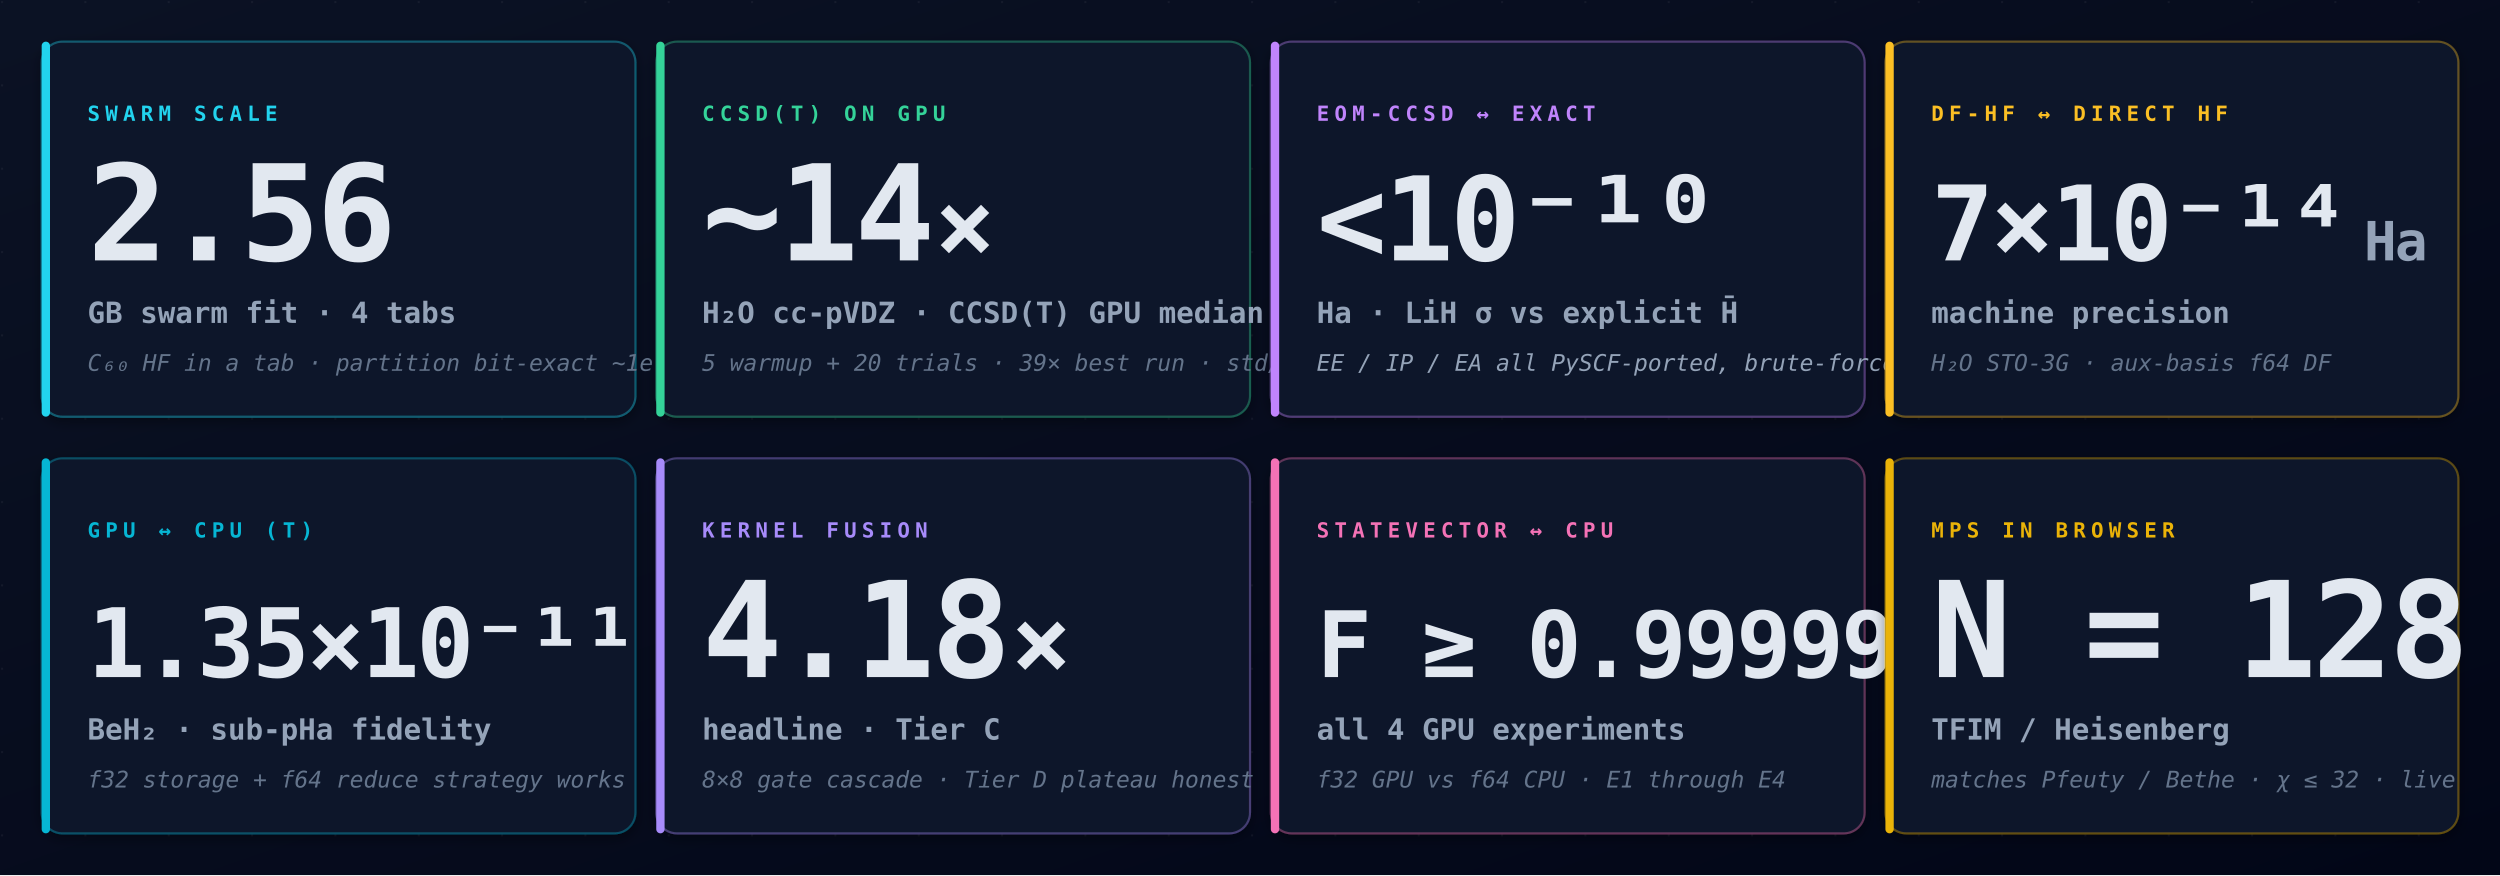
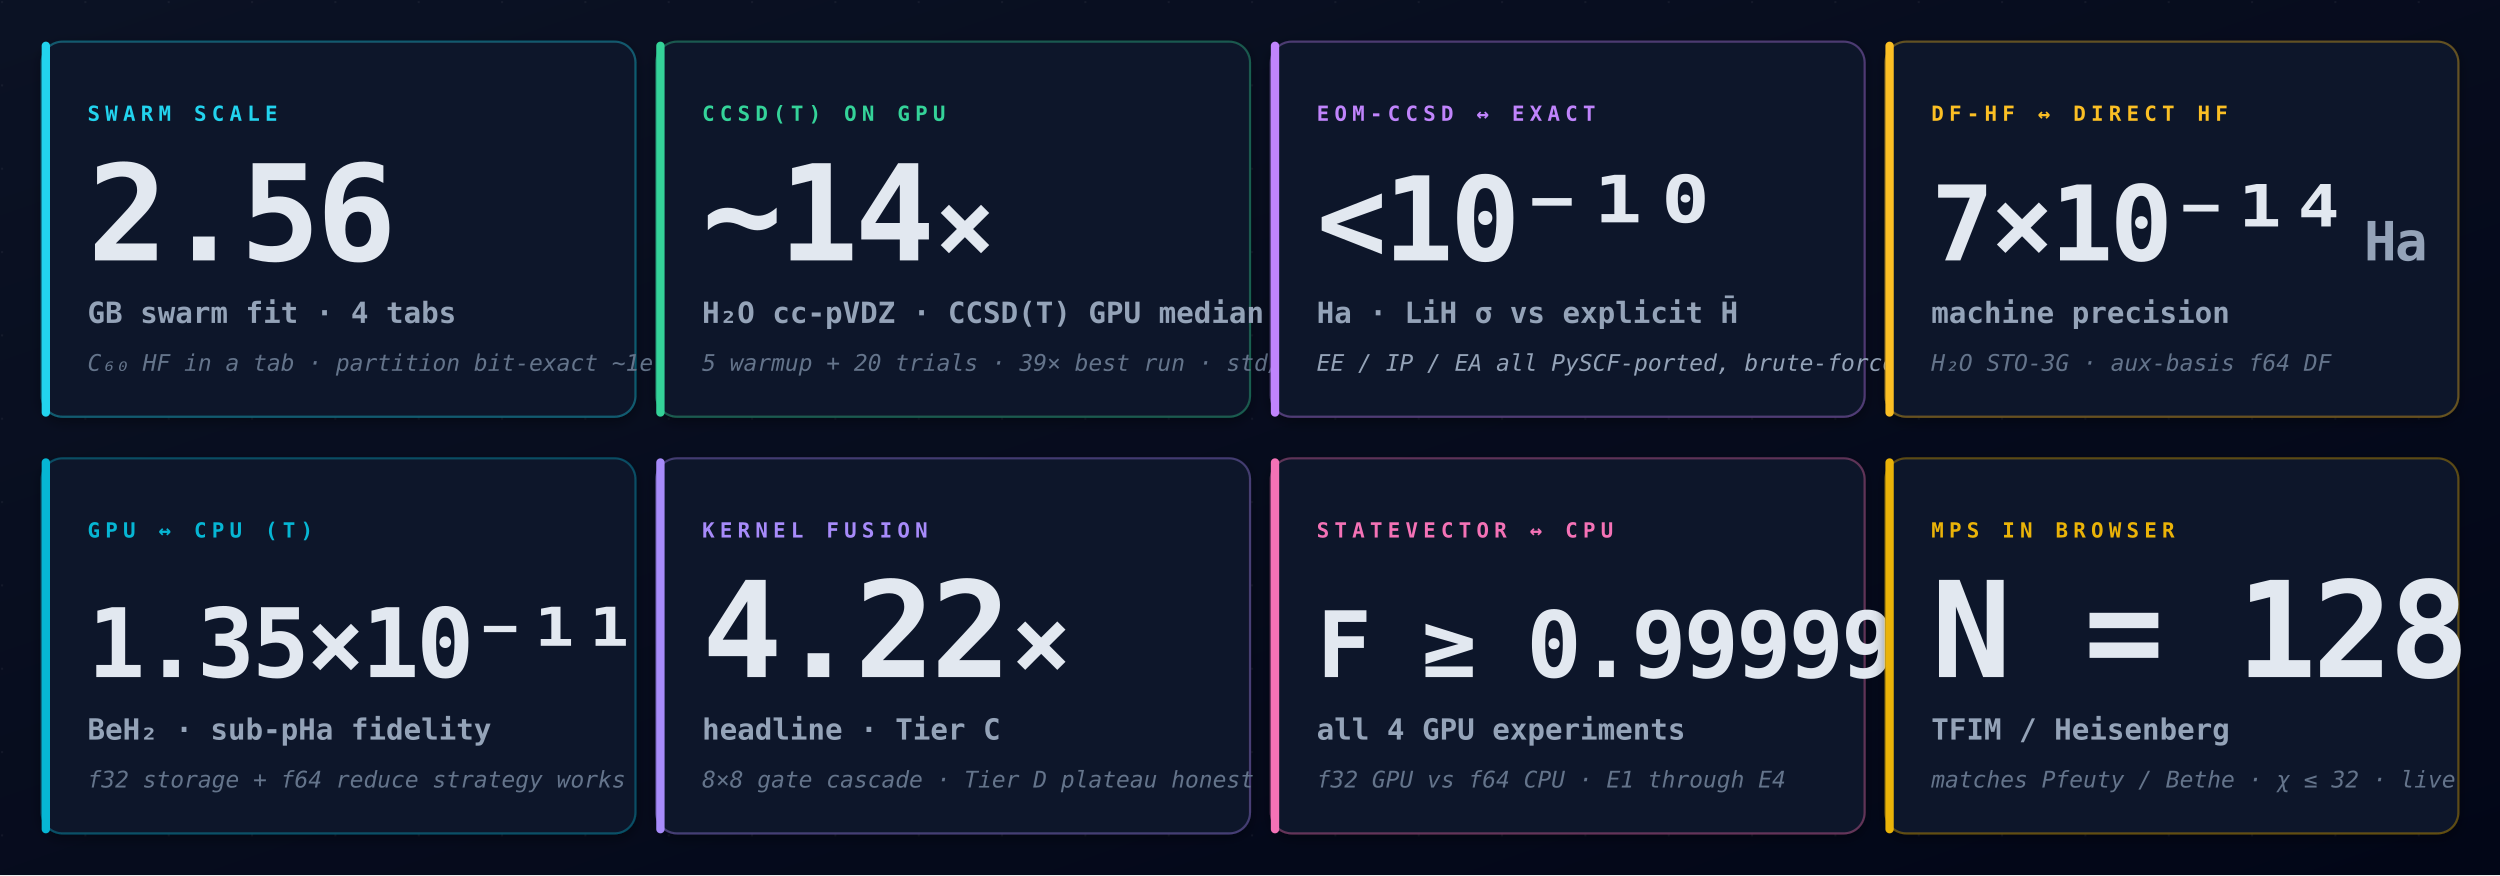
- <svg xmlns="http://www.w3.org/2000/svg" viewBox="0 0 1200 420" width="1200" height="420" role="img" aria-label="Key headline numbers: 2.56 GB swarm fit across 4 tabs, ~14x median CCSDT GPU (noisy), 1e-5 Ha EOM-CCSD vs FCI, 7e-14 Ha DF-HF, sub-pHa GPU/CPU, 4.18x fusion, F greater than 0.999999, N=128 MPS">
+ <svg xmlns="http://www.w3.org/2000/svg" viewBox="0 0 1200 420" width="1200" height="420" role="img" aria-label="Key headline numbers: 2.56 GB swarm fit across 4 tabs, ~14x median CCSDT GPU (noisy), 1e-5 Ha EOM-CCSD vs FCI, 7e-14 Ha DF-HF, sub-pHa GPU/CPU, 4.22x fusion, F greater than 0.999999, N=128 MPS">
  <defs>
    <linearGradient id="bgNum" x1="0" y1="0" x2="1" y2="1">
      <stop offset="0%" stop-color="#0b1224" />
      <stop offset="100%" stop-color="#020617" />
    </linearGradient>
    <pattern id="dotsNum" width="40" height="40" patternUnits="userSpaceOnUse">
      <circle cx="1" cy="1" r="0.55" fill="#ffffff" opacity="0.05" />
    </pattern>
    <filter id="cardShadow" x="-10%" y="-10%" width="120%" height="120%">
      <feDropShadow dx="0" dy="2" stdDeviation="3" flood-color="#000000" flood-opacity="0.4" />
    </filter>
  </defs>
  <rect width="1200" height="420" fill="url(#bgNum)" />
  <rect width="1200" height="420" fill="url(#dotsNum)" />
  <g font-family="ui-monospace, 'SF Mono', monospace">
    <g transform="translate(20 20)">
      <rect width="285" height="180" rx="10" fill="#0f172a" stroke="#22d3ee" stroke-opacity="0.35" filter="url(#cardShadow)" />
      <rect x="0" y="0" width="4" height="180" rx="2" fill="#22d3ee" />
      <text x="22" y="38" font-size="10" letter-spacing="0.25em" fill="#22d3ee" font-weight="600">SWARM SCALE</text>
      <text x="22" y="105" font-size="64" font-weight="800" fill="#e2e8f0" letter-spacing="-0.03em">2.56</text>
      <text x="22" y="135" font-size="14" font-weight="600" fill="#94a3b8">GB swarm fit · 4 tabs</text>
      <text x="22" y="158" font-size="11" fill="#64748b" font-style="italic">C₆₀ HF in a tab · partition bit-exact ~1e-15</text>
    </g>
    <g transform="translate(315 20)">
      <rect width="285" height="180" rx="10" fill="#0f172a" stroke="#34d399" stroke-opacity="0.35" filter="url(#cardShadow)" />
      <rect x="0" y="0" width="4" height="180" rx="2" fill="#34d399" />
      <text x="22" y="38" font-size="10" letter-spacing="0.25em" fill="#34d399" font-weight="600">CCSD(T) ON GPU</text>
      <text x="22" y="105" font-size="64" font-weight="800" fill="#e2e8f0" letter-spacing="-0.03em">~14<tspan font-size="48">×</tspan>
      </text>
      <text x="22" y="135" font-size="14" font-weight="600" fill="#94a3b8">H₂O cc-pVDZ · CCSD(T) GPU median</text>
      <text x="22" y="158" font-size="11" fill="#64748b" font-style="italic">5 warmup + 20 trials · 39× best run · std/median 42% noisy</text>
    </g>
    <g transform="translate(610 20)">
      <rect width="285" height="180" rx="10" fill="#0f172a" stroke="#c084fc" stroke-opacity="0.35" filter="url(#cardShadow)" />
      <rect x="0" y="0" width="4" height="180" rx="2" fill="#c084fc" />
      <text x="22" y="38" font-size="10" letter-spacing="0.25em" fill="#c084fc" font-weight="600">EOM-CCSD ↔ EXACT</text>
      <text x="22" y="105" font-size="56" font-weight="800" fill="#e2e8f0" letter-spacing="-0.03em">&lt;10⁻¹⁰</text>
      <text x="22" y="135" font-size="14" font-weight="600" fill="#94a3b8">Ha · LiH σ vs explicit H̄</text>
      <text x="22" y="158" font-size="11" fill="#94a3b8" font-style="italic">EE / IP / EA all PySCF-ported, brute-force validated</text>
    </g>
    <g transform="translate(905 20)">
      <rect width="275" height="180" rx="10" fill="#0f172a" stroke="#fbbf24" stroke-opacity="0.35" filter="url(#cardShadow)" />
      <rect x="0" y="0" width="4" height="180" rx="2" fill="#fbbf24" />
      <text x="22" y="38" font-size="10" letter-spacing="0.25em" fill="#fbbf24" font-weight="600">DF-HF ↔ DIRECT HF</text>
      <text x="22" y="105" font-size="50" font-weight="800" fill="#e2e8f0" letter-spacing="-0.03em">7×10⁻¹⁴<tspan font-size="26" fill="#94a3b8" dx="6">Ha</tspan>
      </text>
      <text x="22" y="135" font-size="14" font-weight="600" fill="#94a3b8">machine precision</text>
      <text x="22" y="158" font-size="11" fill="#64748b" font-style="italic">H₂O STO-3G · aux-basis f64 DF</text>
    </g>
    <g transform="translate(20 220)">
      <rect width="285" height="180" rx="10" fill="#0f172a" stroke="#06b6d4" stroke-opacity="0.35" filter="url(#cardShadow)" />
      <rect x="0" y="0" width="4" height="180" rx="2" fill="#06b6d4" />
      <text x="22" y="38" font-size="10" letter-spacing="0.25em" fill="#06b6d4" font-weight="600">GPU ↔ CPU (T)</text>
      <text x="22" y="105" font-size="46" font-weight="800" fill="#e2e8f0" letter-spacing="-0.03em">1.35×10⁻¹¹</text>
      <text x="22" y="135" font-size="14" font-weight="600" fill="#94a3b8">BeH₂ · sub-pHa fidelity</text>
      <text x="22" y="158" font-size="11" fill="#64748b" font-style="italic">f32 storage + f64 reduce strategy works</text>
    </g>
    <g transform="translate(315 220)">
      <rect width="285" height="180" rx="10" fill="#0f172a" stroke="#a78bfa" stroke-opacity="0.35" filter="url(#cardShadow)" />
      <rect x="0" y="0" width="4" height="180" rx="2" fill="#a78bfa" />
      <text x="22" y="38" font-size="10" letter-spacing="0.25em" fill="#a78bfa" font-weight="600">KERNEL FUSION</text>
-       <text x="22" y="105" font-size="64" font-weight="800" fill="#e2e8f0" letter-spacing="-0.03em">4.18<tspan font-size="48">×</tspan>
+       <text x="22" y="105" font-size="64" font-weight="800" fill="#e2e8f0" letter-spacing="-0.03em">4.22<tspan font-size="48">×</tspan>
      </text>
      <text x="22" y="135" font-size="14" font-weight="600" fill="#94a3b8">headline · Tier C</text>
      <text x="22" y="158" font-size="11" fill="#64748b" font-style="italic">8×8 gate cascade · Tier D plateau honest</text>
    </g>
    <g transform="translate(610 220)">
      <rect width="285" height="180" rx="10" fill="#0f172a" stroke="#f472b6" stroke-opacity="0.35" filter="url(#cardShadow)" />
      <rect x="0" y="0" width="4" height="180" rx="2" fill="#f472b6" />
      <text x="22" y="38" font-size="10" letter-spacing="0.25em" fill="#f472b6" font-weight="600">STATEVECTOR ↔ CPU</text>
      <text x="22" y="105" font-size="44" font-weight="800" fill="#e2e8f0" letter-spacing="-0.03em">F ≥ 0.999999</text>
      <text x="22" y="135" font-size="14" font-weight="600" fill="#94a3b8">all 4 GPU experiments</text>
      <text x="22" y="158" font-size="11" fill="#64748b" font-style="italic">f32 GPU vs f64 CPU · E1 through E4</text>
    </g>
    <g transform="translate(905 220)">
      <rect width="275" height="180" rx="10" fill="#0f172a" stroke="#eab308" stroke-opacity="0.35" filter="url(#cardShadow)" />
      <rect x="0" y="0" width="4" height="180" rx="2" fill="#eab308" />
      <text x="22" y="38" font-size="10" letter-spacing="0.25em" fill="#eab308" font-weight="600">MPS IN BROWSER</text>
      <text x="22" y="105" font-size="64" font-weight="800" fill="#e2e8f0" letter-spacing="-0.03em">N = 128</text>
      <text x="22" y="135" font-size="14" font-weight="600" fill="#94a3b8">TFIM / Heisenberg</text>
      <text x="22" y="158" font-size="11" fill="#64748b" font-style="italic">matches Pfeuty / Bethe · χ ≤ 32 · live</text>
    </g>
  </g>
</svg>
